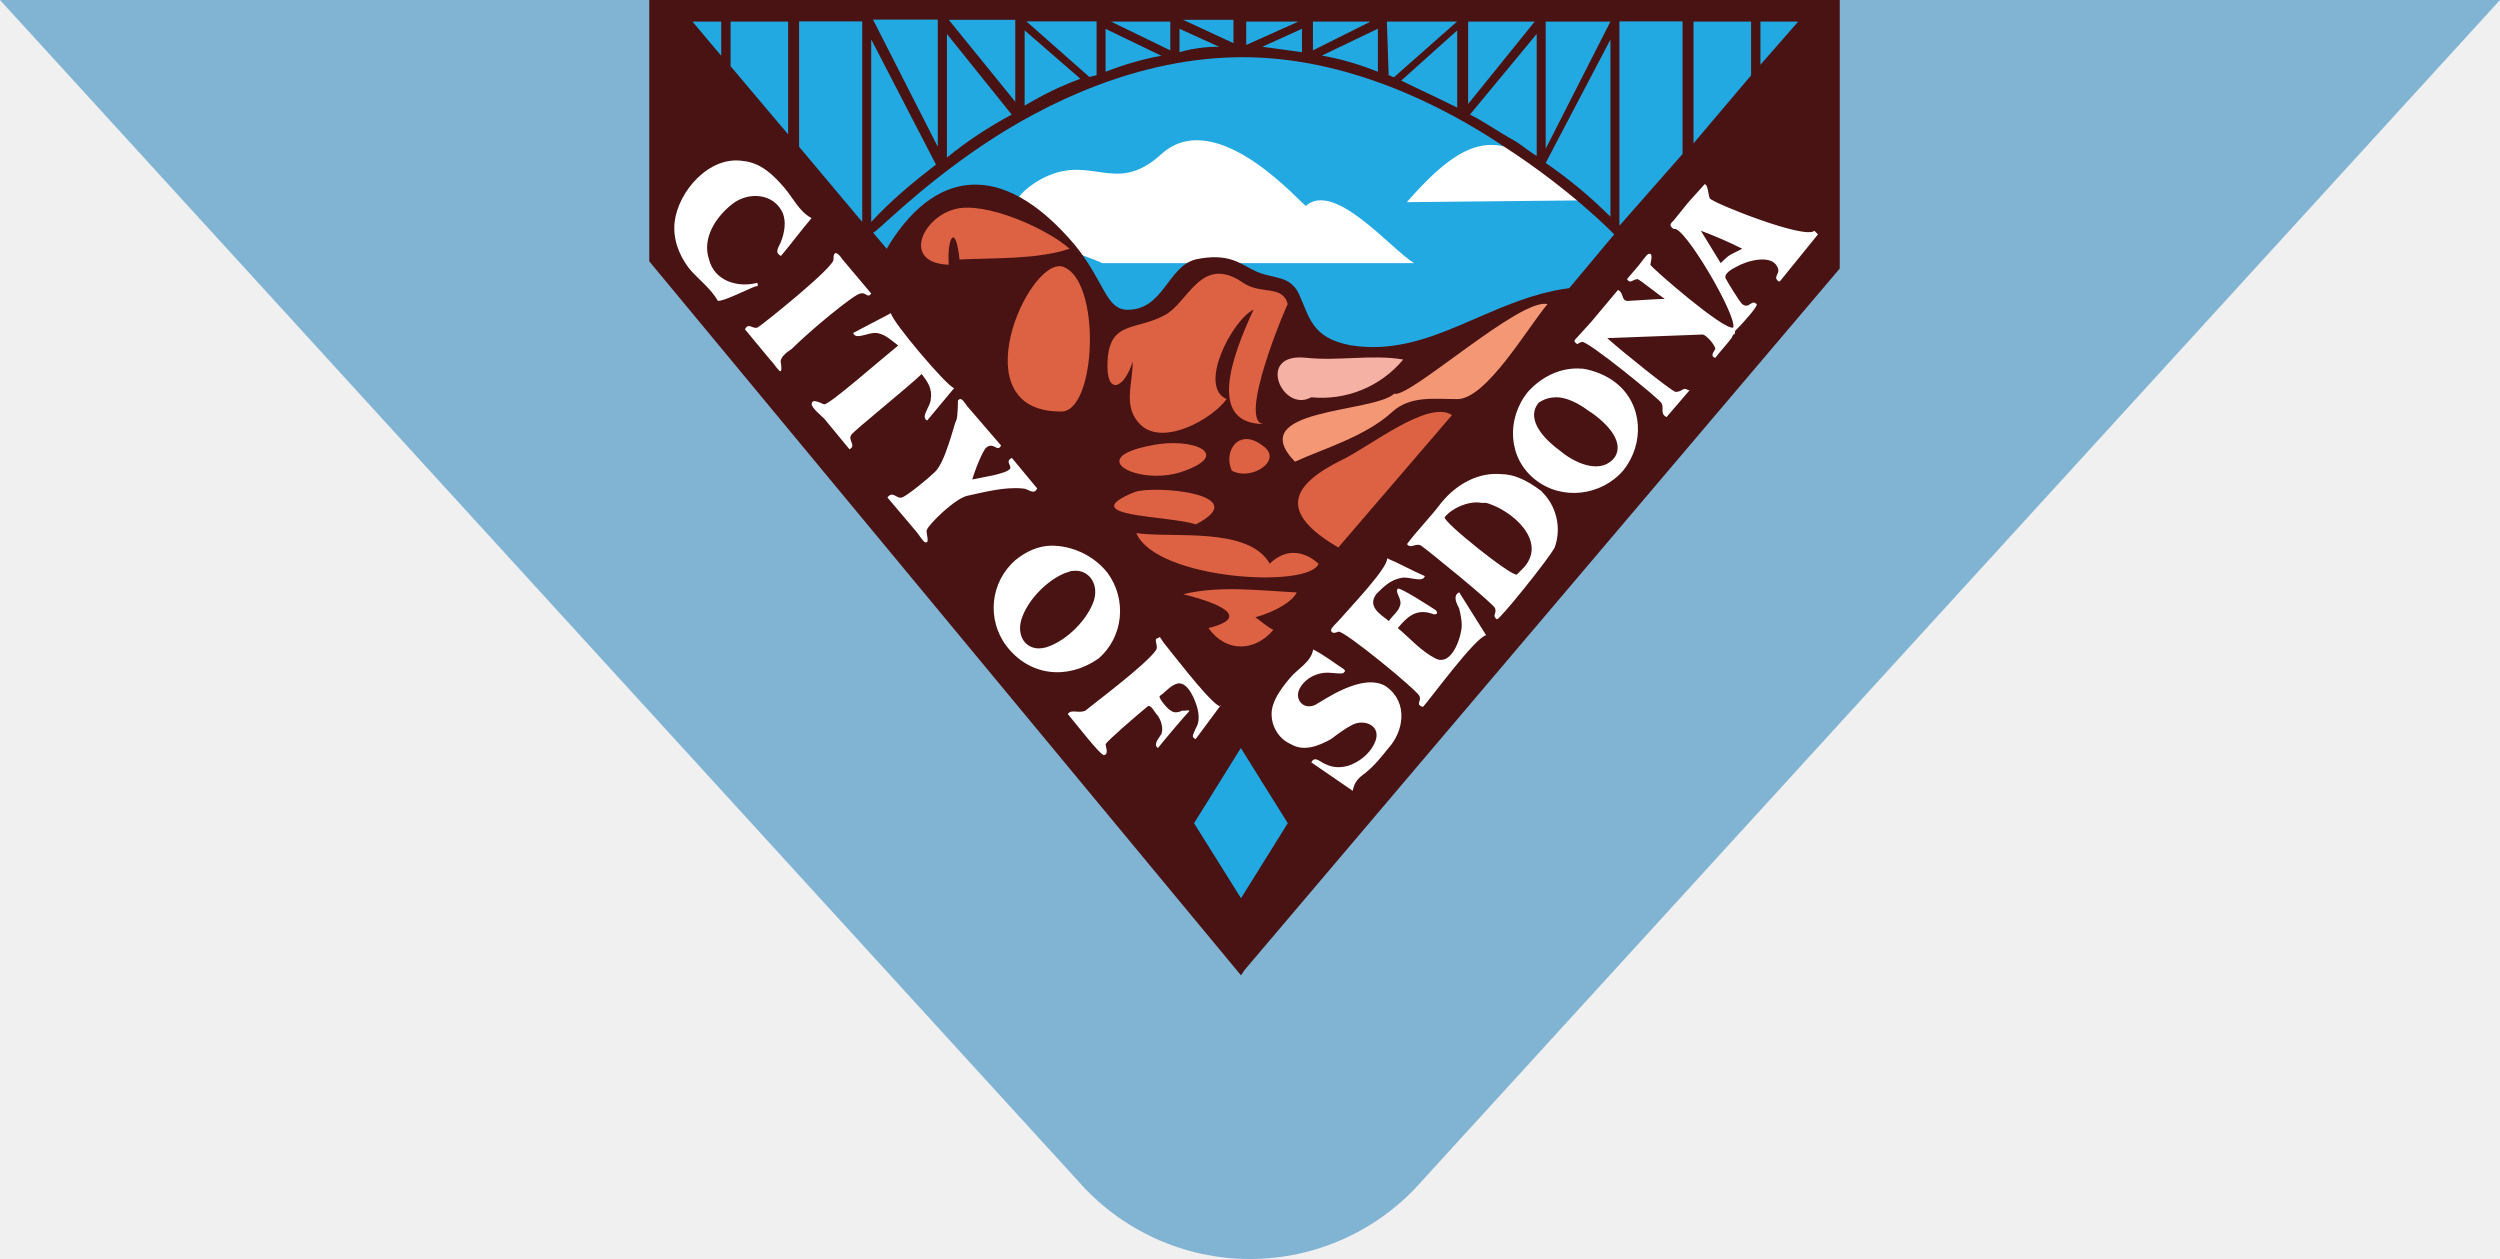
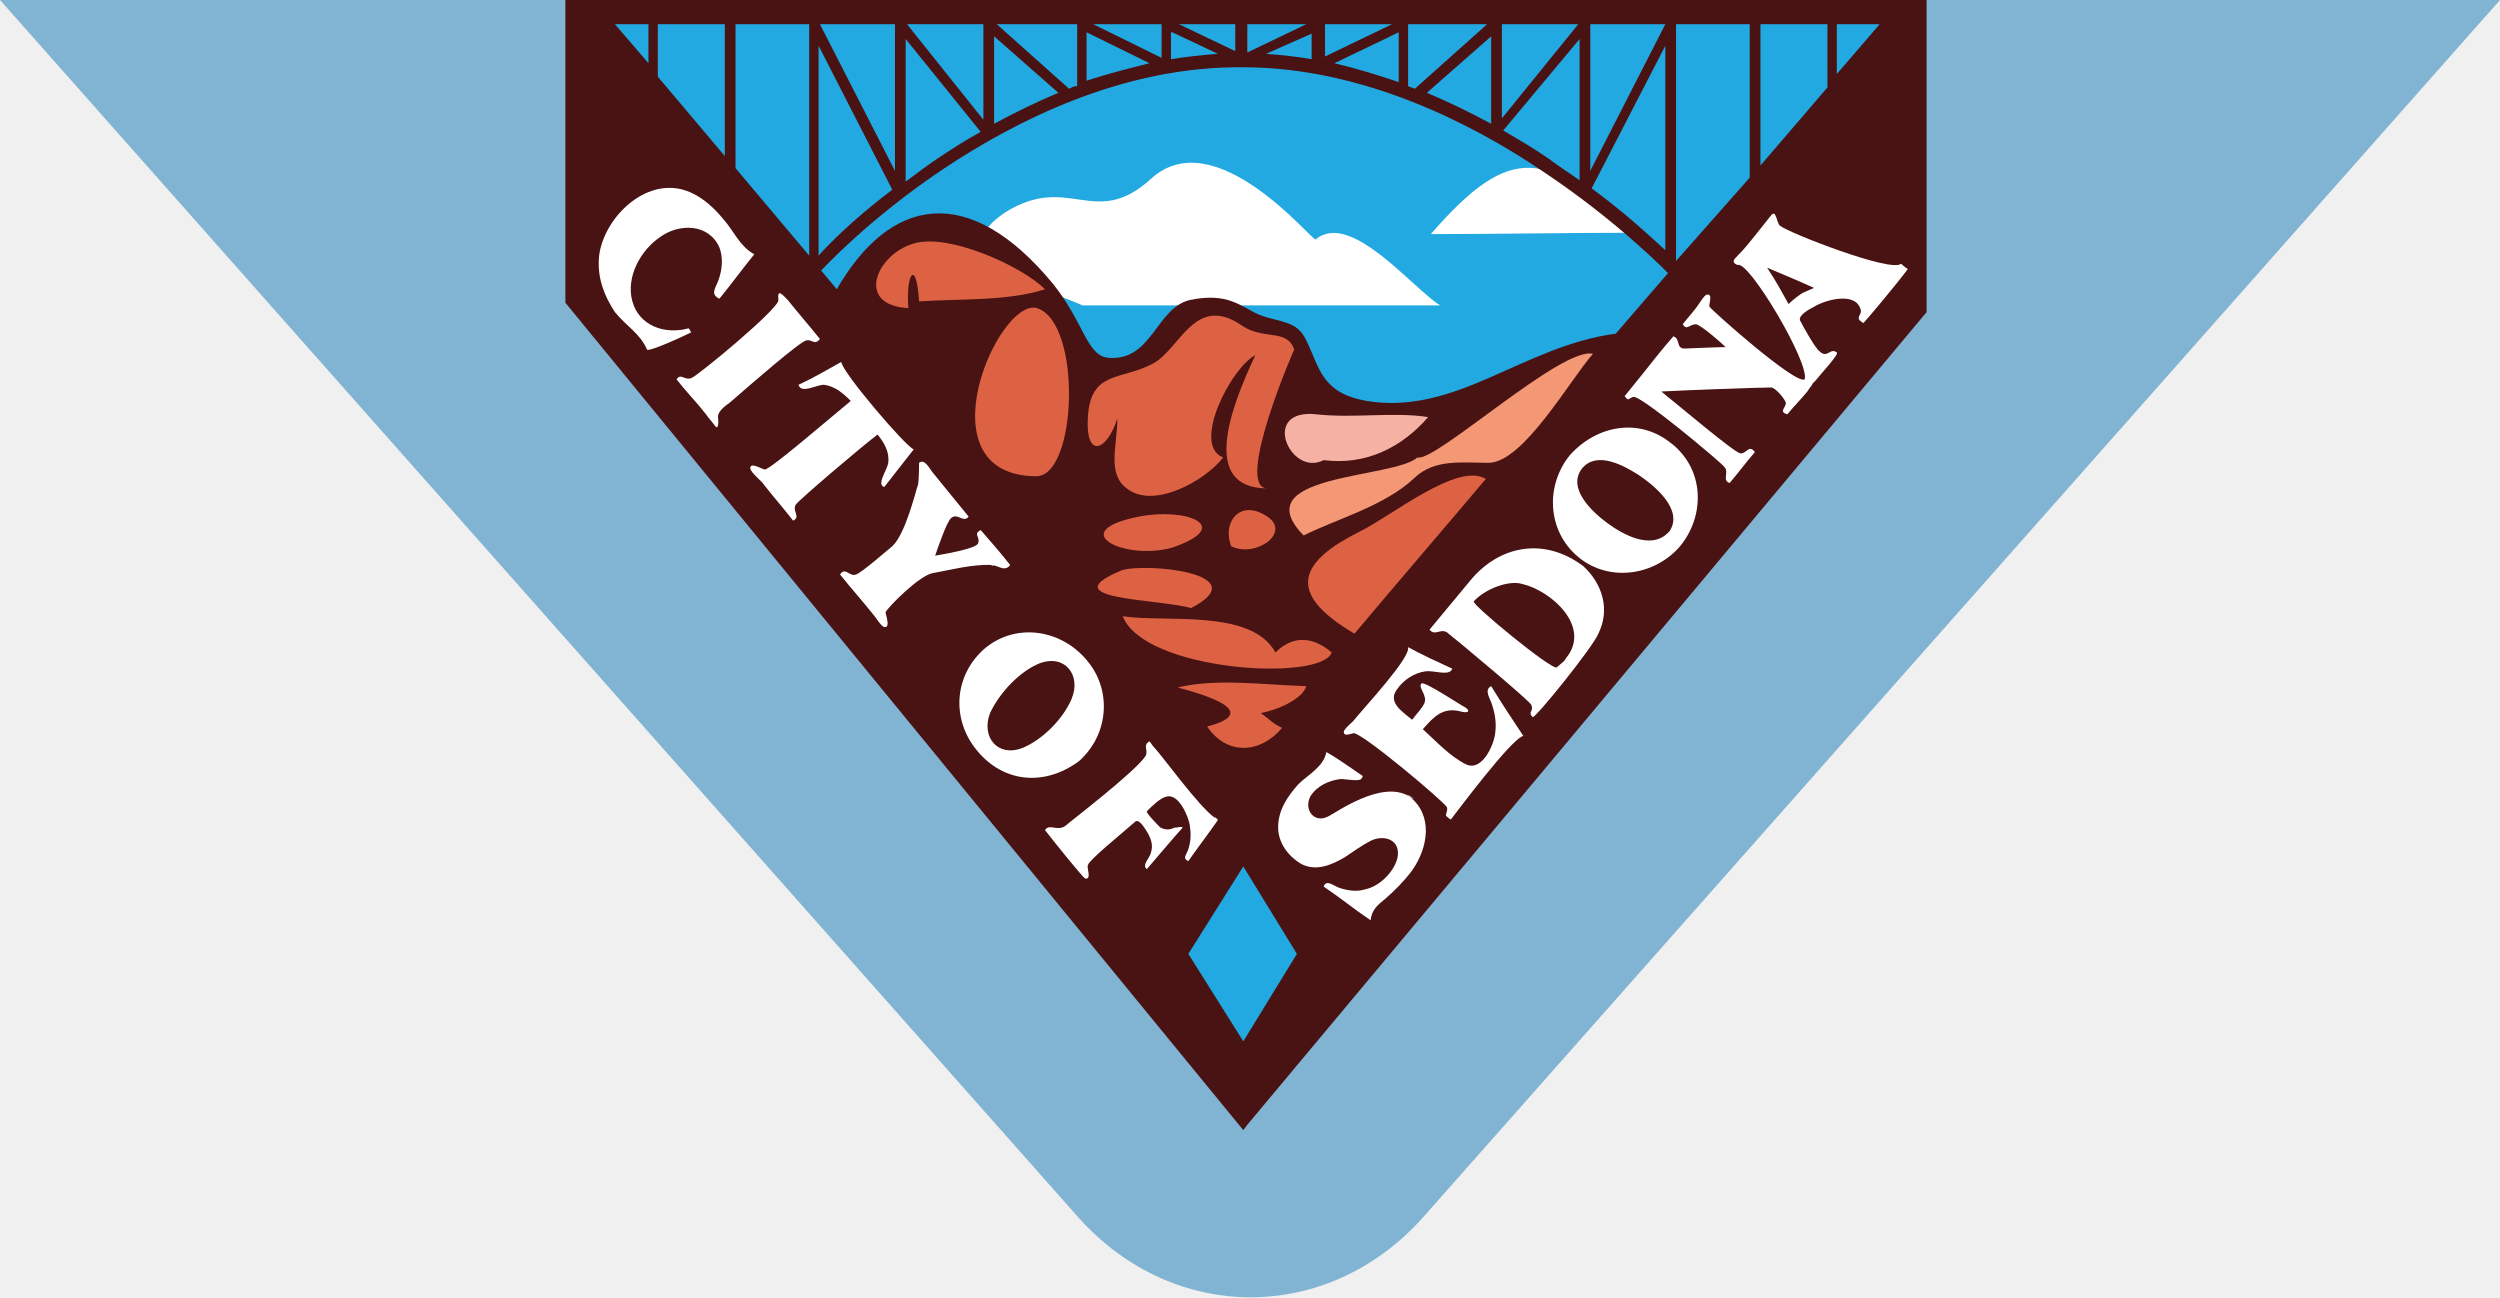
- <svg xmlns="http://www.w3.org/2000/svg" width="139" height="70" fill="none">
-   <path d="M139 0H0l59.93 65.65a12.7 12.7 0 0 0 19.14 0L139 0Z" fill="#81B3D3" />
-   <path d="M36.8.5 69 38.2 101.09.7 36.8.5Z" fill="#23A9E1" />
-   <path d="M61.27 14.63h17.35c-1.3-.8-4.41-4.58-6.01-3.19-.1.1-4.92-5.67-8.03-2.88-2.7 2.48-4-.3-7.02 1.59-3.6 2.39 2 3.68 3.71 4.47Zm26.78-3.49-9.83.1c3.91-4.47 5.62-3.98 9.83-.1Z" fill="#fff" />
-   <path d="M97.88 3.58V1.2h2.1l-2.1 2.4Zm-49.34 9.35c.1.1 2.4-2.38 6.11-4.87 3.41-2.29 8.63-4.88 14.45-4.88 5.81 0 11.13 2.69 14.54 4.98 3.7 2.39 6.01 4.77 6.11 4.87l-2.5 2.99c-4.52.6-7.73 3.88-12.14 3.18-2.2-.4-2.3-1.59-2.9-2.88-.5-1-1.31-.8-2.31-1.2-.9-.4-1.5-1.1-3.41-.7-1.6.4-1.8 2.9-3.91 2.8-1.1-.1-1.2-1.6-2.81-3.59-4.11-4.87-7.92-4.18-10.53.3L68.89 37.1 48.54 12.93ZM40.1 1.2v1.9l-1.6-1.9h1.6Zm54.06 0h3.2v2.99l-3.2 3.78V1.19Zm-4.12 11.35V1.19h3.51v7.37l-3.5 3.98c.1 0 0 0 0 0Zm-.5-10.35v9.85c-1.1-1.1-2.3-2.1-3.6-2.99l3.6-6.86Zm-4.1-.3v6.77c-.51-.3-.91-.7-1.51-1-.7-.4-1.4-.9-2.2-1.3l3.7-4.47Zm-4.42-.2v4.28c-1-.5-2.1-1-3.11-1.5l3.1-2.78Zm.6-.5h3.71l-3.7 4.58V1.19Zm4.31 0h3.61l-3.6 7.07V1.19Zm-8.82 0h3.9l-3.5 3.09c-.1 0-.2-.1-.3-.1l-.1-2.99Zm-.5.4v2.39c-1-.4-2-.7-3.11-.9l3.1-1.49Zm-4.22 0v1.3l-2.2-.3 2.2-1Zm-6.81 0 2.2 1c-.8 0-1.5.1-2.2.3v-1.3Zm-4.12 0 3.11 1.5c-1.1.2-2.1.5-3.1.89V1.59Zm3.61 1.2-3.3-1.6h3.3v1.6Zm3.51-.4-2.8-1.3h2.8v1.3Zm.7-1.2h2.91l-2.9 1.3v-1.3Zm3.72 0h3.2l-3.2 1.6v-1.6ZM60.57 4.28l-3.5-3.09h3.9v2.99l-.4.1Zm-3.6-2.59 3.1 2.69c-1.1.4-2.1.9-3.1 1.49V1.69Zm-4.32.2 3.6 4.48c-1.3.7-2.5 1.49-3.6 2.39V1.89Zm-4.21.3 3.6 6.96c-1.3 1-2.5 2-3.6 3.19V2.19Zm3.7 5.97-3.6-7.07h3.6v7.07Zm4.32-2.49L52.75 1.1h3.7v4.58Zm-12.64 1.8-3.2-3.79V1.2h3.2v6.27Zm.6-6.28h3.52v11.15l-3.51-4.18V1.19ZM69.3 0H36.1v14.53L69 54.23l.2-.3 33.09-39V0h-33Z" fill="#491213" />
-   <path d="m66.39 45.77 2.6-4.18 2.61 4.18-2.6 4.17-2.61-4.17Z" fill="#23A9E1" />
-   <path d="M74.41 30.44c-3.4-1.99-2.6-3.48.2-4.87 1.5-.7 4.81-3.38 6.12-2.49l-6.32 7.36Zm-2.3 2.5c-2.01-.1-4.32-.4-6.32.1 1.2.29 4.2 1.18 1.4 1.88 1 1.4 2.6 1.3 3.61.1-.4-.2-.7-.5-1-.7 1.1-.3 2.1-.9 2.3-1.39Zm1.2-1.6c-.9-.8-1.9-.8-2.71 0-1.2-2.09-5.42-1.4-7.42-1.7 1.1 2.6 9.63 3.1 10.13 1.7Zm-6.82-2.19c-1.6-.5-6.82-.4-3.41-1.79 1.1-.4 6.72.1 3.4 1.8Zm2-2.98c-.5-1.1.4-2.4 1.7-1.4 1.21.8-.6 2-1.7 1.4Zm-2.9.1c-2.31.7-5.32-.8-1.6-1.5 2.3-.5 4.7.5 1.6 1.5.1 0-.1 0 0 0Zm-2.61-6.17c-.5 1.59-1.5 1.89-1.4 0 .1-2.3 1.6-1.7 3.2-2.59 1.3-.7 2-3.38 4.32-1.8 1 .7 2.2.1 2.5 1.2 0-.1-2.9 6.67-1.3 6.67-3.21 0-1.8-3.78-.6-6.37-1.2.6-3.11 4.28-1.5 4.98-.8 1.1-3.42 2.58-4.72 1.49-1.1-1-.5-2.29-.5-3.58Zm-4.01 2.78c-5.62 0-1.8-8.55.1-8.06 2.2.7 1.9 8.16-.1 8.06Zm-6.22-8.16c-2.6-.1-1.5-2.58.3-3.08 1.7-.5 5.21 1.1 6.42 2.19-1.8.6-4.11.5-6.12.6-.2-2-.7-1.3-.6.3Z" fill="#DC6243" />
-   <path d="M72 25.67c-2.9-2.99 4.32-2.69 5.52-3.78.8.3 7.02-5.37 8.52-4.98-1.1 1.3-3.4 5.28-5.01 5.28-1.3 0-2.6-.2-3.61.7-1.5 1.39-3.91 2.08-5.42 2.78Z" fill="#F49774" />
-   <path d="M72.9 22.09c-1.6.9-3.1-2.49-.3-2.2 1.81.2 3.72-.2 5.42.1a5.9 5.9 0 0 1-5.11 2.1Z" fill="#F4B1A4" />
-   <path d="M51.25 20.8c.3.4.6.79.5 1.39 0 .4-.6 1-.2 1.19l1.5-1.8c-.4-.09-3.51-3.77-3.51-4.17l-2.1 1.1c.1.4.8 0 1.2 0 .5 0 .9.4 1.3.7-1.1.89-3.8 3.27-4.11 3.27-.1 0-.7-.4-.7 0 0 .2.6.7.7.8l1.4 1.7c.4-.2-.1-.5.1-.8.1-.2 3.21-2.69 3.92-3.39Zm-3.41-4.48c.3-.1.4.3.6 0l-1.6-1.9c-.2-.3-.5-.6-.5 0 .1.4-4.02 3.69-4.22 3.79-.3.1-.5-.3-.7.1l1.4 1.69c.2.2.3.4.5.6.2.2.1-.4.1-.4-.1-.3.3-.6.6-.8 1-1 3.51-3.08 3.82-3.08Zm-5.72-.6c-1.1.3-2.4-.1-2.7-1.3-.4-1.19.4-2.38 1.3-3.08.9-.7 2.3-.6 2.8.5.2.5.1 1.1-.1 1.6-.1.29-.4.59 0 .79.6-.7 1.1-1.4 1.7-2.1-.7-.39-1-1.09-1.5-1.68-.6-.7-1.3-1.4-2.3-1.5-1.9-.3-3.61 1.7-3.81 3.39-.1.9.2 1.79.8 2.58.5.6 1.2 1.1 1.6 1.8.2.1 1.8-.7 2.1-.8.21 0 .1-.1.1-.2-.5.2 0 0 0 0ZM67.69 39.2c-.7-.5-2.6-2.99-3-3.48l-.2-.3-.2.1c-.1.1.1.4 0 .6-.5.8-3.72 3.18-3.92 3.38-.4.2-.8-.1-1 .2.5.6 1.8 2.28 2 2.28.3 0 .1-.5.1-.6.1-.2 1.7-1.58 2.31-2.08.2-.2.4.3.6.5.2.3.3.7.2 1-.1.19-.5.59-.2.79.4-.5 1.5-1.8 1.7-2 .2-.2-.4 0-.3-.1-.2.1-.5.2-.7 0-.1 0-.7-.69-.6-.79.3-.2.6-.6 1-.7.6-.1 1 1 1.1 1.4.1.4.1.8-.1 1.1-.1.3-.3.49 0 .59l1.41-1.9c0 .1-.1.1-.2 0-.1 0 .1.1 0 0Zm-9.22-8.86c-.7 0-1.4.3-2.01.8a3.52 3.52 0 0 0-.5 4.78c1.3 1.69 3.4 1.89 5.11.7 1.4-1.2 1.6-3.3.5-4.78-.8-1-2-1.5-3.1-1.5Zm1.2 1.4c.9-.1 1.5.8 1.1 1.79-.4 1-1.4 1.99-2.4 2.39-1.2.5-2.01-.5-1.5-1.7.4-.99 1.4-1.99 2.4-2.38.1 0 .2-.1.4-.1Zm-2.8-4.58c.3 0 .6.4.8 0l-1.41-1.7c-.4.2 0 .4-.1.6-.2.3-1.7.5-2.1.6.1-.4.6-1.69.8-1.79.4-.3.6.3.8-.1l-1.8-2.09c-.2-.2-.4-.7-.6-.4 0 0 0 1-.1 1.1-.11.2-.61 2.39-1.21 2.89-.3.3-1.5 1.29-1.8 1.39-.3.1-.5-.4-.81 0l1.6 1.89c.1.1.4.6.5.6.3.1 0-.6.1-.7.1-.3 1.61-1.8 2.31-1.9.9-.19 2-.49 3.01-.39.2 0-.2 0 0 0Zm24.26 6.67c.1.4.2.9.1 1.29-.1.6-.6 1.89-1.4 1.5-.8-.4-1.4-1.1-2.11-1.7.5-.6 1-1.1 1.9-.8.2.1.4 0 .2-.2-.3-.2-2-1.29-2.1-1.19-.2.2.3.6.1 1-.1.3-.4.5-.6.8-.5-.4-1.2-.8-.7-1.5.4-.4.8-.8 1.4-.9.4-.1 1.2.3 1.3-.1-.7-.3-1.4-.7-2.1-.99.1.5-2.2 2.89-2.7 3.48-.1.1-.41.4-.41.5 0 .3.4.1.4.1.3-.1 4.41 3.28 4.51 3.58.1.2-.1.4 0 .5 0 0 .1.1.2.1.3-.3 2.91-3.88 3.51-3.98l-1.5-2.39c-.4.2-.1.7 0 .9Zm-4.01 4.37c-1.3-.9-3.61.8-4.01 1-.7.3-1.2-.4-.8-1 .3-.5.9-.8 1.5-.8.2 0 .9.1.9 0 .1-.1.1-.1 0-.2-.6-.39-1.1-.79-1.7-1.09-.1.7-.9 1.1-1.3 1.6-.5.6-1.01 1.29-1.01 1.99s.4 1.39 1.1 1.69c.7.4 1.5.1 2.21-.3.4-.3.8-.6 1.2-.8.6-.3 1.5 0 1.3.8-.2.7-.9 1.3-1.6 1.5-.4.1-.8.1-1.2-.1-.3-.1-.6-.5-.8-.1l2.3 1.58c.1-.5.3-.7.7-.99.5-.4.9-.9 1.3-1.4.81-.89 1.11-2.48-.1-3.38Zm17.65-27.95c0 .1 0 .1 0 0l-.9 1-.8.99c-.2.2-.3.3 0 .5.5-.3 3.5 4.77 3.3 5.47-.5.2-4.51-3.29-4.61-3.49 0-.1.2-.7-.1-.6-.1 0-.5.6-.6.7l-.6.7c.2.3.3 0 .6 0 .2.1 1.2.9 1.5 1.1-.5 0-1.7.1-1.9.1-.6.1-.3-.4-.7-.6l-1.5 1.79-.91 1v.1c.2.2.1.1.4 0 .3-.1 4.31 3.18 4.41 3.38.2.3-.1.6.3.8l1.2-1.4c.1-.1.1-.1 0-.1-.3-.2-.3.1-.7.1-.3-.1-2.9-2.19-3.8-2.99l5.3-.2c.2 0 .71.6.71.8-.1.2-.3.4 0 .5.3-.4.6-.7.9-1.1l.1-.2c.1 0 .1-.1.1-.2l.1-.1c.3-.3 1.2-1.29 1.1-1.39-.3-.3-.4.3-.8 0-.2-.2-.8-1.2-.9-1.39-.2-.3.4-.6.6-.7.5-.3 2.1-.8 2.31.2 0 .2-.2.4-.1.5 0 0 .1.2.2.1l2.1-2.59-.2-.2c-.5.5-5.51-1.49-5.81-1.79-.1-.2-.1-.8-.3-.8Zm-.2 2.58c.8.3 1.5.6 2.3 1l-.6.3c-.2.1-.4.3-.6.5l-1.1-1.8Zm-6.62 7.67c-1.1-.1-2.2.4-3 1.29-1.21 1.5-1.11 3.68.4 4.87 1.5 1.2 3.7.9 4.9-.5 1.2-1.49 1.1-3.68-.4-4.87-.5-.4-1.2-.7-1.9-.8Zm-1.4 1.59c.6 0 1.3.4 1.7.7.8.5 2.2 1.68 1.5 2.68 0-.1.1-.1-.1.1-.8.8-2.2.1-2.9-.5-.7-.5-2.01-1.69-1.2-2.68.3-.2.6-.3 1-.3Zm-3.11 4.27c-1.2-.1-2.41.5-3.31 1.6-.6.8-1.3 1.49-1.9 2.29.2.3.5-.1.8.1.3.2 4.1 3.28 4.1 3.48.1.3-.2.4.1.6.1.1 2.91-3.39 3.21-3.99.4-1.09.1-2.38-.8-3.18.1.1.2.1 0 0-.8-.6-1.5-.9-2.2-.9Zm-1.1 1.6h.3c1.4.4 3.4 2.09 2.1 3.58l-.4.4c-.2.2-4.21-2.99-4.01-3.19.4-.5 1.3-.9 2-.8Z" fill="#fff" />
+ <svg xmlns="http://www.w3.org/2000/svg" width="185" height="96" viewBox="0 0 185 96" fill="none">
+   <path d="M185 0H0L79.81 90.101C86.849 97.966 98.25 97.966 105.289 90.101L185 0Z" fill="#81B3D3" />
+   <path d="M42.83 0.697L92.004 58.84L140.882 1.095L42.83 0.697Z" fill="#23A9E1" />
+   <path d="M120.954 17.224C115.898 17.224 110.94 17.323 105.884 17.323C111.833 10.454 114.51 11.151 120.954 17.224Z" fill="white" />
+   <path d="M80.107 22.6C88.931 22.6 97.755 22.6 106.578 22.6C104.595 21.405 99.936 15.531 97.358 17.721C97.16 17.921 89.922 8.861 85.163 13.241C80.999 17.025 79.116 12.744 74.357 15.73C69.102 19.314 77.529 21.405 80.107 22.6Z" fill="white" />
+   <path d="M92.302 0H41.838V22.401L92.004 83.63L92.302 83.231L142.567 23.098V0H92.302ZM54.429 1.792H59.882V18.916L54.429 12.445V1.792ZM53.636 11.549L48.679 5.675V1.792H53.636V11.549ZM72.771 8.861L67.12 1.792H72.771V8.861ZM66.227 12.644L60.675 1.792H66.227V12.644ZM60.576 3.385L66.029 14.038C63.253 16.129 61.369 18.02 60.576 18.916V3.385ZM67.02 2.887L72.572 9.757C71.482 10.354 70.391 11.051 69.499 11.648C68.607 12.246 67.814 12.843 67.02 13.441V2.887ZM73.564 2.688L78.323 6.87C76.637 7.566 75.051 8.363 73.564 9.159V2.688ZM79.116 6.571L73.762 1.792H79.711V6.372C79.413 6.372 79.314 6.471 79.116 6.571ZM98.052 1.792H103.009L98.052 4.181V1.792ZM92.302 1.792H96.664L92.302 3.883V1.792ZM91.409 3.783L87.245 1.792H91.409V3.783ZM85.957 4.281L80.9 1.792H85.957V4.281ZM80.405 2.389L85.064 4.679C83.478 5.078 81.892 5.476 80.405 5.974V2.389ZM86.75 2.389L90.121 3.982C88.931 4.082 87.84 4.181 86.651 4.381V2.389H86.75ZM97.061 2.489V4.381C95.97 4.181 94.879 4.082 93.69 3.982L97.061 2.489ZM103.505 2.389V6.073C102.018 5.575 100.431 5.078 98.746 4.679L103.505 2.389ZM104.199 1.792H110.048L104.695 6.571C104.496 6.471 104.397 6.471 104.199 6.372V1.792ZM117.682 1.792H123.234L117.682 12.644V1.792ZM111.139 1.792H116.79L111.139 8.761V1.792ZM110.346 2.688V9.159C108.858 8.363 107.272 7.566 105.587 6.87L110.346 2.688ZM116.889 2.887V13.341C116.195 12.843 115.402 12.345 114.609 11.748C113.617 11.051 112.428 10.354 111.238 9.657L116.889 2.887ZM123.234 3.385V18.518C122.144 17.522 120.359 15.83 117.781 13.938L123.234 3.385ZM124.027 19.314V1.792H129.48V13.142L124.027 19.314C124.027 19.414 124.126 19.414 124.027 19.314ZM130.273 1.792H135.23V6.471L130.273 12.246V1.792ZM47.985 1.792V4.679L45.506 1.792H47.985ZM60.675 19.912L60.774 20.011C60.774 20.011 64.344 16.129 69.895 12.445C75.15 8.96 83.081 4.878 92.004 4.978C100.828 4.978 108.958 9.159 114.113 12.644C119.665 16.328 123.333 20.111 123.432 20.21L119.566 24.691C112.725 25.587 107.768 30.764 101.125 29.669C97.754 29.071 97.655 27.18 96.664 25.189C95.97 23.695 94.78 23.894 93.194 23.297C91.806 22.7 90.914 21.604 88.039 22.202C85.56 22.799 85.263 26.682 82.09 26.483C80.405 26.383 80.305 23.994 77.926 21.007C71.68 13.441 65.831 14.536 61.865 21.505L91.905 57.247L60.675 19.912ZM135.924 5.476V1.792H139.097L135.924 5.476Z" fill="#491213" />
+   <path d="M87.939 70.588L92.004 64.116L95.97 70.588L92.004 77.059L87.939 70.588Z" fill="#23A9E1" />
+   <path d="M64.938 32.158C65.434 32.755 65.831 33.452 65.731 34.248C65.632 34.846 64.839 35.841 65.434 36.04C66.128 35.144 66.921 34.149 67.615 33.253C67.02 33.054 62.261 27.478 62.261 26.781C61.171 27.379 60.179 27.976 59.089 28.474C59.287 29.171 60.378 28.474 60.973 28.474C61.766 28.573 62.361 29.071 62.956 29.669C61.27 31.062 57.106 34.647 56.61 34.746C56.412 34.746 55.52 34.149 55.52 34.647C55.52 34.945 56.412 35.642 56.511 35.841C57.205 36.737 57.998 37.633 58.692 38.529C59.287 38.231 58.593 37.833 58.891 37.335C59.188 36.937 63.749 33.054 64.938 32.158Z" fill="white" />
+   <path d="M59.684 25.189C60.08 25.089 60.279 25.587 60.675 25.089C59.882 24.093 59.089 23.197 58.296 22.202C57.899 21.803 57.503 21.306 57.602 22.202C57.701 22.799 51.554 27.877 51.157 27.976C50.662 28.175 50.364 27.578 50.067 28.076C50.761 28.972 51.554 29.768 52.248 30.664C52.446 30.963 52.744 31.262 52.942 31.56C53.239 31.859 53.14 30.863 53.14 30.963C53.041 30.465 53.636 30.067 54.033 29.768C55.52 28.474 59.287 25.189 59.684 25.189Z" fill="white" />
+   <path d="M50.959 24.293C49.175 24.79 47.291 24.093 46.795 22.301C46.3 20.509 47.39 18.518 48.877 17.522C50.265 16.527 52.446 16.527 53.239 18.319C53.537 19.115 53.438 20.011 53.14 20.808C52.942 21.306 52.545 21.803 53.239 22.102C54.132 21.007 54.925 19.912 55.817 18.817C54.727 18.219 54.33 17.124 53.537 16.228C52.645 15.133 51.455 14.137 50.067 13.938C47.192 13.54 44.515 16.527 44.317 19.115C44.218 20.609 44.713 21.903 45.506 23.098C46.3 24.093 47.39 24.691 47.886 25.885C48.183 25.985 50.563 24.89 51.157 24.591C51.058 24.492 51.058 24.392 50.959 24.293C50.959 24.293 50.265 24.492 50.959 24.293Z" fill="white" />
+   <path d="M89.922 60.532C88.733 59.736 85.957 55.853 85.362 55.255C85.263 55.156 85.163 54.957 85.064 54.857C85.064 54.857 84.767 55.056 84.866 55.056C84.668 55.156 84.965 55.654 84.767 55.952C83.974 57.147 79.017 60.93 78.818 61.129C78.224 61.528 77.629 60.93 77.331 61.428C78.025 62.324 80.107 64.913 80.305 65.012C80.801 65.112 80.405 64.216 80.504 64.017C80.603 63.618 83.081 61.627 83.974 60.831C84.271 60.532 84.668 61.229 84.866 61.528C85.163 62.025 85.362 62.523 85.163 63.121C85.064 63.519 84.469 64.017 84.866 64.315C85.461 63.618 87.245 61.528 87.444 61.328C87.741 61.03 86.849 61.328 86.948 61.229C86.551 61.428 86.254 61.428 85.857 61.229C85.758 61.129 84.767 60.134 84.866 60.034C85.263 59.636 85.857 59.039 86.353 58.939C87.245 58.74 87.939 60.432 88.039 61.03C88.138 61.627 88.138 62.224 87.939 62.822C87.84 63.22 87.444 63.519 87.939 63.718C88.633 62.722 89.327 61.826 90.021 60.831C90.22 60.632 90.021 60.532 89.922 60.532C90.121 60.532 89.823 60.432 89.922 60.532Z" fill="white" />
+   <path d="M79.81 56.35C81.991 54.459 82.288 51.273 80.603 49.083C78.719 46.594 75.249 45.996 72.87 47.988C70.689 49.879 70.391 52.965 72.077 55.255C74.059 57.944 77.232 58.242 79.81 56.35C79.711 56.45 80.999 55.455 79.81 56.35ZM79.314 51.671C78.719 53.165 77.133 54.758 75.646 55.355C73.861 56.052 72.572 54.559 73.266 52.766C73.96 51.273 75.448 49.68 76.935 49.083C78.818 48.386 80.008 49.979 79.314 51.671C79.413 51.472 78.918 52.567 79.314 51.671Z" fill="white" />
+   <path d="M73.465 41.815C73.96 41.914 74.357 42.313 74.754 41.815C74.059 40.919 73.266 40.023 72.572 39.226C71.978 39.525 72.572 39.724 72.374 40.222C72.176 40.62 69.796 41.018 69.201 41.118C69.4 40.521 70.094 38.529 70.391 38.33C70.887 37.932 71.284 38.728 71.68 38.231C70.788 37.136 69.895 36.04 69.003 34.945C68.706 34.547 68.408 33.95 68.012 34.248C68.012 34.248 68.012 35.742 67.913 35.941C67.814 36.14 67.02 39.525 66.029 40.421C65.533 40.819 63.848 42.313 63.352 42.512C62.856 42.711 62.559 41.914 62.162 42.512C62.956 43.507 63.848 44.503 64.641 45.499C64.74 45.598 65.236 46.395 65.434 46.395C65.93 46.494 65.533 45.499 65.533 45.3C65.731 44.901 68.012 42.611 69.003 42.412C70.193 42.213 71.978 41.715 73.465 41.815C73.068 41.815 73.762 41.914 73.465 41.815Z" fill="white" />
+   <path d="M67.219 22.799C63.253 22.6 64.839 18.817 67.615 18.02C70.193 17.224 75.646 19.713 77.331 21.405C74.555 22.301 70.986 22.102 68.012 22.301C67.814 19.115 67.02 20.21 67.219 22.799Z" fill="#DC6243" />
+   <path d="M76.637 35.244C68.111 35.144 73.861 22.003 76.736 22.799C80.107 23.894 79.711 35.343 76.637 35.244Z" fill="#DC6243" />
+   <path d="M82.685 30.963C81.892 33.452 80.305 33.95 80.504 30.863C80.702 27.379 82.982 28.175 85.362 26.881C87.344 25.786 88.435 21.704 91.905 24.093C93.491 25.189 95.276 24.293 95.772 25.885C95.772 25.786 91.31 36.14 93.789 36.14C88.832 36.14 91.013 30.266 92.897 26.284C91.112 27.18 88.138 32.954 90.517 33.85C89.228 35.543 85.362 37.733 83.379 36.14C81.892 35.045 82.685 32.954 82.685 30.963Z" fill="#DC6243" />
+   <path d="M86.75 40.521C83.28 41.516 78.719 39.326 84.271 38.231C87.741 37.534 91.409 38.928 86.75 40.521C86.65 40.521 86.849 40.521 86.75 40.521Z" fill="#DC6243" />
+   <path d="M91.112 40.421C90.418 38.728 91.707 36.837 93.789 38.231C95.573 39.425 92.897 41.317 91.112 40.421Z" fill="#DC6243" />
+   <path d="M88.138 45.001C85.758 44.304 77.728 44.403 82.982 42.213C84.668 41.616 93.095 42.412 88.138 45.001Z" fill="#DC6243" />
+   <path d="M98.548 48.286C97.16 47.092 95.672 46.992 94.384 48.286C92.599 45.001 86.155 46.096 83.081 45.598C84.668 49.68 97.754 50.477 98.548 48.286Z" fill="#DC6243" />
+   <path d="M96.664 50.775C93.491 50.676 90.021 50.178 87.146 50.875C89.03 51.373 93.491 52.667 89.327 53.762C90.815 55.952 93.293 55.753 94.879 53.861C94.185 53.563 93.888 53.165 93.293 52.766C94.879 52.468 96.466 51.572 96.664 50.775Z" fill="#DC6243" />
+   <path d="M100.233 46.892C94.978 43.806 96.267 41.516 100.63 39.326C102.91 38.231 107.867 34.149 109.949 35.443C106.677 39.326 103.406 43.109 100.233 46.892Z" fill="#DC6243" />
+   <path d="M96.466 39.625C92.004 35.045 103.108 35.443 104.893 33.85C106.182 34.248 115.6 25.587 117.88 26.184C116.195 28.076 112.725 34.248 110.147 34.248C108.165 34.248 106.182 33.95 104.695 35.343C102.513 37.434 98.845 38.43 96.466 39.625Z" fill="#F49774" />
+   <path d="M97.953 34.049C95.474 35.343 93.194 30.166 97.457 30.664C100.233 30.963 103.108 30.465 105.686 30.863C103.703 33.153 101.026 34.447 97.953 34.049Z" fill="#F4B1A4" />
+   <path d="M110.445 52.269C110.643 52.866 110.742 53.563 110.643 54.26C110.544 55.156 109.652 57.147 108.462 56.55C107.272 55.952 106.281 54.857 105.289 53.961C106.082 53.065 106.776 52.269 108.164 52.667C108.561 52.766 108.858 52.667 108.462 52.368C108.065 52.169 105.388 50.377 105.19 50.576C104.893 50.875 105.686 51.472 105.388 52.069C105.19 52.468 104.794 52.866 104.496 53.264C103.802 52.667 102.613 51.97 103.406 50.974C103.901 50.277 104.694 49.78 105.488 49.68C106.082 49.581 107.272 50.078 107.47 49.481C106.38 48.983 105.289 48.485 104.199 47.888C104.397 48.684 100.927 52.368 100.134 53.364C100.035 53.463 99.44 53.961 99.44 54.16C99.44 54.559 100.035 54.26 100.134 54.26C100.63 54.061 106.876 59.337 107.074 59.736C107.173 60.034 106.876 60.333 107.074 60.432C107.074 60.432 107.272 60.632 107.371 60.632C107.768 60.134 111.833 54.658 112.725 54.459C111.932 53.264 111.139 52.069 110.346 50.775C109.751 51.074 110.346 51.771 110.445 52.269Z" fill="white" />
+   <path d="M104.298 58.939C102.216 57.645 98.746 60.233 98.25 60.432C97.259 60.93 96.466 59.935 96.961 58.939C97.457 58.143 98.349 57.744 99.242 57.645C99.539 57.645 100.531 57.844 100.729 57.645C100.828 57.446 100.927 57.446 100.729 57.346C99.837 56.749 99.043 56.151 98.151 55.654C97.953 56.749 96.763 57.346 96.069 58.043C95.276 58.939 94.582 59.935 94.582 61.229C94.582 62.324 95.276 63.32 96.267 63.917C97.358 64.514 98.548 64.017 99.539 63.419C100.134 63.021 100.828 62.523 101.423 62.224C102.414 61.727 103.703 62.125 103.406 63.519C103.108 64.614 102.018 65.609 101.026 65.809C100.431 66.008 99.737 65.908 99.142 65.709C98.746 65.609 98.151 65.012 97.953 65.609C99.142 66.406 100.233 67.302 101.423 68.099C101.522 67.302 101.919 67.003 102.513 66.506C103.207 65.908 103.901 65.211 104.496 64.415C105.686 62.722 106.082 60.333 104.298 58.939Z" fill="white" />
+   <path d="M104.298 58.939C105.289 59.536 103.703 58.441 104.298 58.939V58.939Z" fill="white" />
+   <path d="M140.683 19.514C139.989 20.21 132.355 17.224 131.76 16.726C131.463 16.626 131.463 15.432 131.066 15.93C130.67 16.427 130.273 16.925 129.877 17.423C129.48 17.921 129.084 18.419 128.588 18.916C128.29 19.215 128.092 19.414 128.588 19.613C129.381 19.215 133.942 26.881 133.545 28.076C132.851 28.474 126.704 22.998 126.506 22.7C126.407 22.6 126.803 21.704 126.308 21.803C126.109 21.803 125.614 22.7 125.415 22.899C125.118 23.297 124.82 23.596 124.523 23.994C124.82 24.492 125.019 23.994 125.514 23.994C125.911 24.093 127.299 25.288 127.696 25.686C127.002 25.686 125.019 25.786 124.82 25.786C123.928 25.885 124.424 25.089 123.829 24.89C123.036 25.786 122.342 26.682 121.549 27.677C121.152 28.175 120.656 28.773 120.26 29.27C120.161 29.37 120.26 29.27 120.26 29.37C120.557 29.669 120.359 29.569 120.855 29.37C121.35 29.171 127.398 34.248 127.596 34.547C127.993 34.945 127.398 35.543 127.993 35.742C128.588 35.045 129.183 34.248 129.778 33.551C129.877 33.452 129.877 33.452 129.778 33.352C129.381 32.954 129.282 33.551 128.786 33.551C128.29 33.452 124.424 30.166 122.937 28.972C124.721 28.872 130.174 28.673 131.066 28.673C131.364 28.673 132.157 29.569 132.157 29.868C132.058 30.266 131.661 30.465 132.256 30.664C132.752 30.067 133.248 29.569 133.743 28.972L133.942 28.673C134.041 28.573 134.041 28.573 134.14 28.374L134.338 28.175C134.735 27.677 136.123 26.184 135.924 26.084C135.429 25.686 135.23 26.582 134.636 25.985C134.338 25.786 133.446 24.193 133.248 23.795C132.95 23.396 133.842 22.899 134.239 22.7C135.032 22.202 137.412 21.505 137.709 22.998C137.709 23.297 137.412 23.496 137.61 23.695C137.61 23.695 137.808 23.894 137.907 23.894C138.106 23.695 140.287 21.107 141.179 19.912C140.882 19.713 140.782 19.613 140.683 19.514ZM133.347 21.704C133.446 21.704 133.545 21.604 133.347 21.704C133.049 21.903 132.653 22.202 132.355 22.5C131.86 21.604 131.364 20.708 130.769 19.812C131.959 20.31 133.148 20.808 134.239 21.306C134.041 21.405 133.743 21.505 133.347 21.704Z" fill="white" />
+   <path d="M123.73 32.855C121.35 30.863 118.178 31.461 116.195 33.651C114.311 35.941 114.51 39.326 116.79 41.218C119.07 43.109 122.441 42.611 124.325 40.421C126.208 38.131 126.109 34.746 123.73 32.855ZM123.432 39.425C123.432 39.425 123.432 39.525 123.432 39.425C122.144 40.72 120.062 39.525 118.971 38.728C117.88 37.932 115.898 36.14 117.087 34.647C118.178 33.352 120.161 34.447 121.251 35.144C122.441 35.941 124.622 37.733 123.532 39.326C123.631 39.226 123.631 39.226 123.432 39.425Z" fill="white" />
+   <path d="M123.73 32.855C124.92 33.85 123.432 32.655 123.73 32.855V32.855Z" fill="white" />
+   <path d="M123.432 39.526C123.432 39.425 123.432 39.425 123.432 39.526C123.532 39.425 123.532 39.425 123.532 39.425C123.432 39.425 123.432 39.526 123.432 39.526Z" fill="white" />
+   <path d="M117.186 41.914C117.286 42.014 117.484 42.213 117.186 41.914C114.311 39.724 110.941 40.322 108.759 43.01C107.768 44.204 106.777 45.399 105.785 46.594C106.182 47.092 106.578 46.494 107.074 46.793C107.471 47.092 113.221 51.87 113.32 52.169C113.518 52.667 113.023 52.667 113.419 53.065C113.617 53.165 117.88 47.888 118.277 46.892C119.169 45.1 118.574 43.209 117.186 41.914ZM115.898 48.684C115.699 48.983 115.898 48.784 115.204 49.381C114.906 49.68 108.859 44.702 109.057 44.503C109.85 43.607 111.635 42.91 112.626 43.209C114.807 43.706 117.781 46.395 115.898 48.684Z" fill="white" />
</svg>
